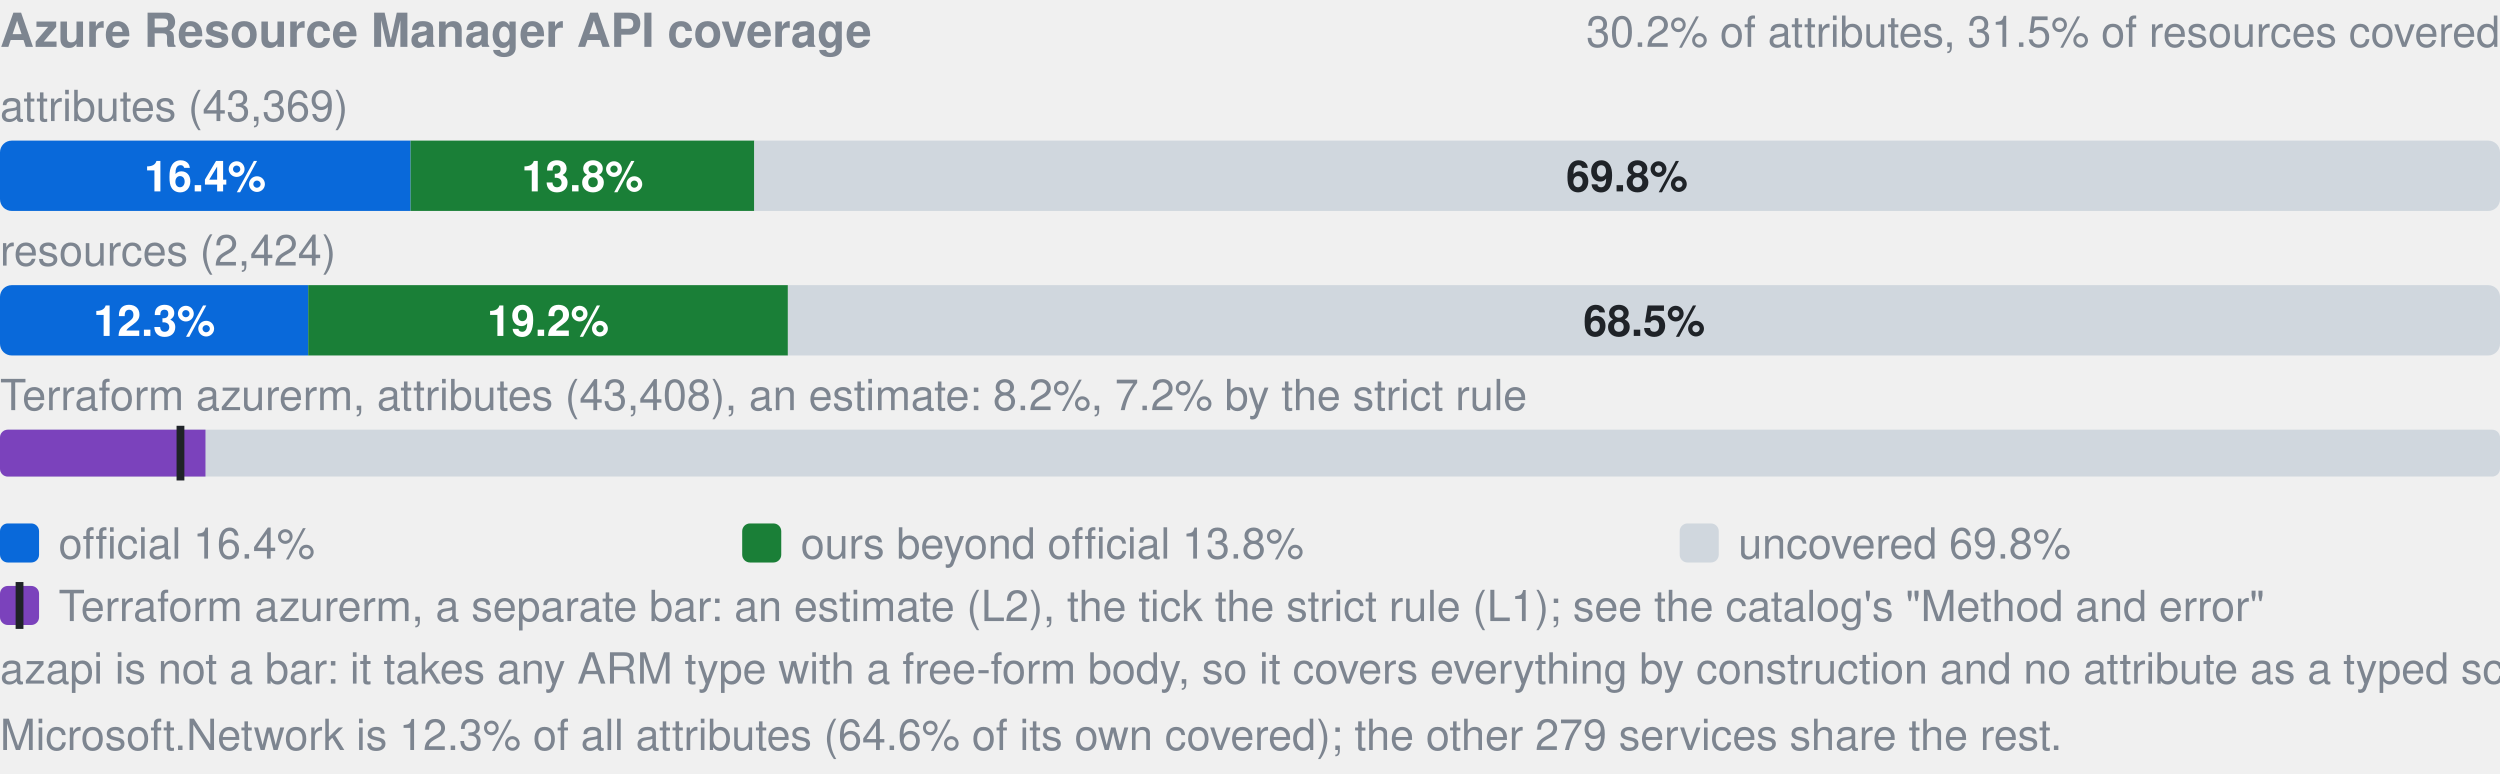
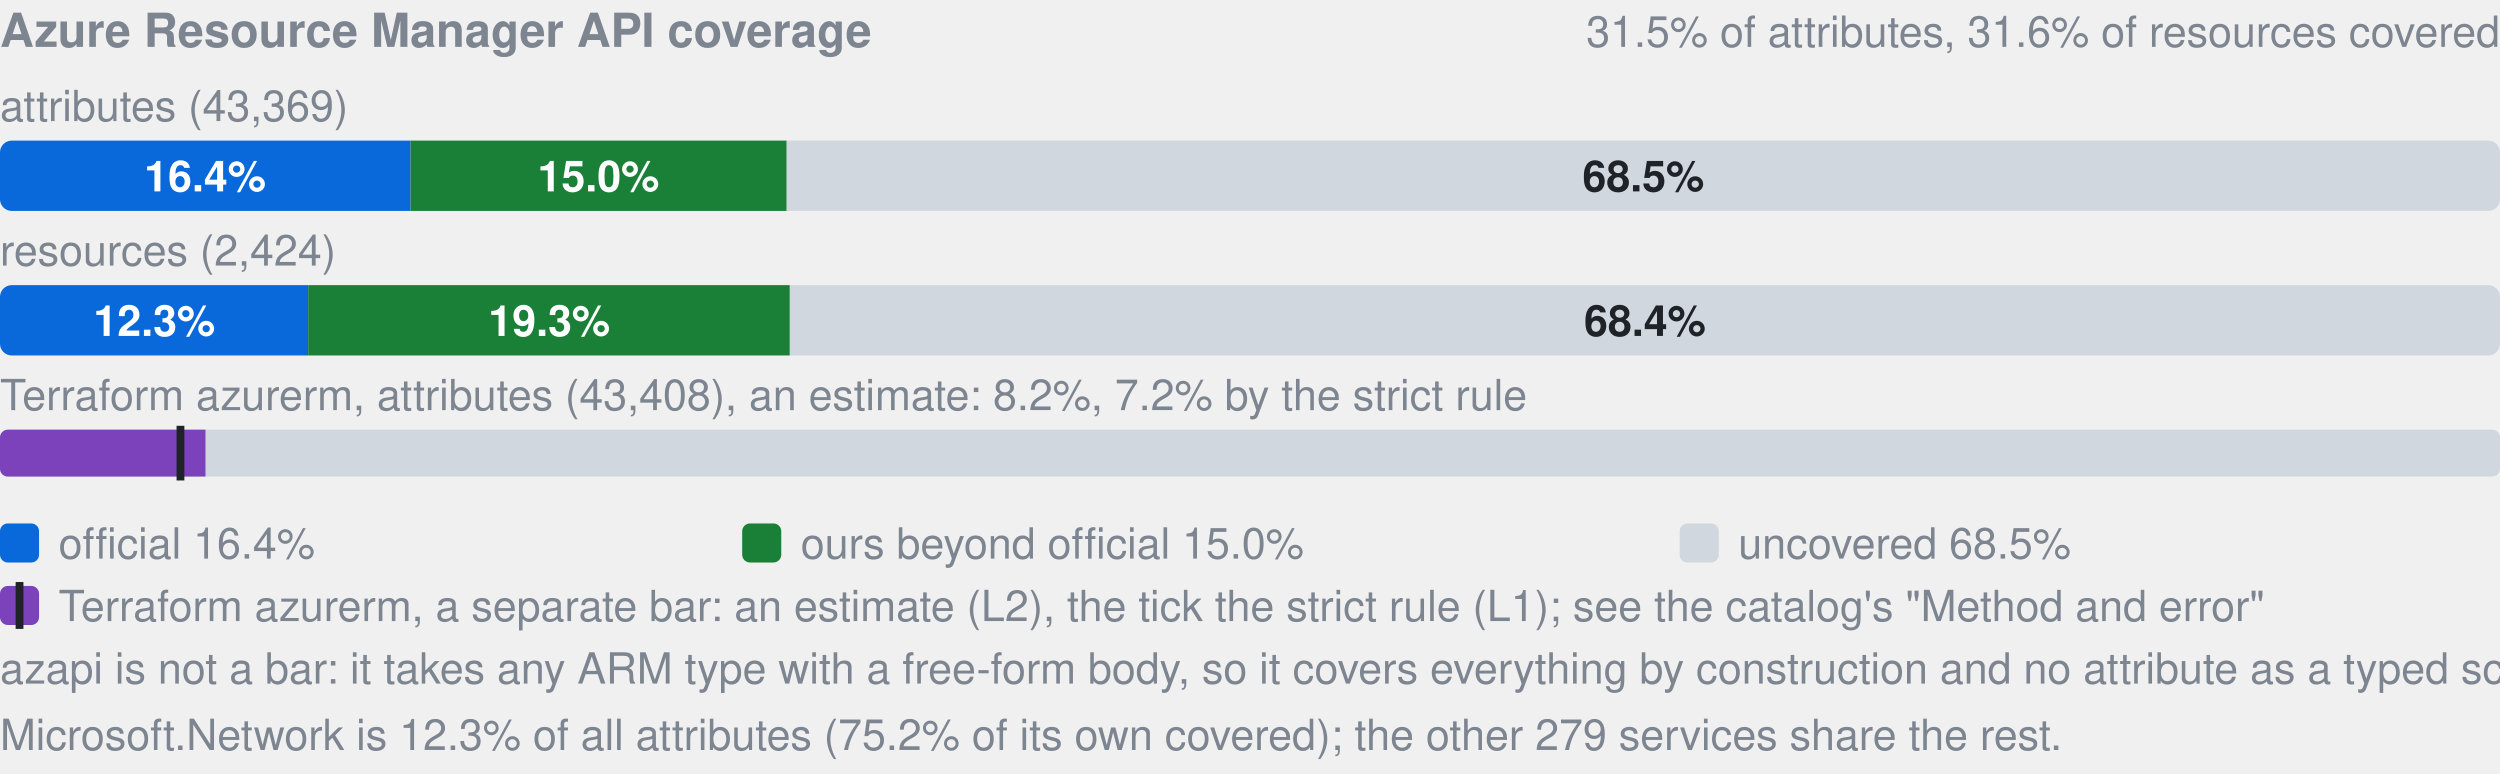
- <svg xmlns="http://www.w3.org/2000/svg" width="640" height="198" viewBox="0 0 640 198" role="img" aria-label="Azure Resource Manager API coverage: by attributes 16.4% official, 13.8% ours beyond official, 69.8% uncovered, of 43369; by resources 12.3% official, 19.2% ours beyond official, 68.5% uncovered, of 2424; Terraform azurerm, an estimate: 8.2% (L2), 7.2% by the strict rule (L1). azapi is not a bar: it takes any ARM type with a free-form body, so it covers everything by construction and no attribute as a typed schema.">
+ <svg xmlns="http://www.w3.org/2000/svg" width="640" height="198" viewBox="0 0 640 198" role="img" aria-label="Azure Resource Manager API coverage: by attributes 16.4% official, 15.0% ours beyond official, 68.5% uncovered, of 43369; by resources 12.3% official, 19.3% ours beyond official, 68.4% uncovered, of 2424; Terraform azurerm, an estimate: 8.2% (L2), 7.2% by the strict rule (L1). azapi is not a bar: it takes any ARM type with a free-form body, so it covers everything by construction and no attribute as a typed schema.">
  <style>text{font-family:-apple-system,BlinkMacSystemFont,"Segoe UI",Helvetica,Arial,sans-serif}.s{font-size:11px;font-weight:600}.t{font-size:11px;fill:#7d8590}.h{font-size:12px;font-weight:600;fill:#7d8590}</style>
  <text x="0" y="12" class="h">Azure Resource Manager API coverage</text>
-   <text x="640" y="12" text-anchor="end" class="t">30.2% of attributes, 31.5% of resources covered</text>
+   <text x="640" y="12" text-anchor="end" class="t">31.5% of attributes, 31.6% of resources covered</text>
  <text x="0" y="31" class="t">attributes (43,369)</text>
  <clipPath id="a">
    <rect x="0.0" y="36.0" width="640.0" height="18.0" rx="3" />
  </clipPath>
  <g clip-path="url(#a)">
    <rect x="0.0" y="36.0" width="105.1" height="18.0" fill="#0969da" />
-     <rect x="105.1" y="36.0" width="88.0" height="18.0" fill="#1a7f37" />
-     <rect x="193.1" y="36.0" width="446.9" height="18.0" fill="#d0d7de" />
+     <rect x="105.1" y="36.0" width="96.3" height="18.0" fill="#1a7f37" />
+     <rect x="201.4" y="36.0" width="438.6" height="18.0" fill="#d0d7de" />
  </g>
  <text x="52.5" y="49.0" text-anchor="middle" fill="#fff" class="s">16.4%</text>
-   <text x="149.1" y="49.0" text-anchor="middle" fill="#fff" class="s">13.8%</text>
-   <text x="416.5" y="49.0" text-anchor="middle" fill="#1f2328" class="s">69.8%</text>
+   <text x="153.2" y="49.0" text-anchor="middle" fill="#fff" class="s">15.0%</text>
+   <text x="420.7" y="49.0" text-anchor="middle" fill="#1f2328" class="s">68.5%</text>
  <text x="0" y="68" class="t">resources (2,424)</text>
  <clipPath id="r">
    <rect x="0.0" y="73.0" width="640.0" height="18.0" rx="3" />
  </clipPath>
  <g clip-path="url(#r)">
    <rect x="0.0" y="73.0" width="78.9" height="18.0" fill="#0969da" />
-     <rect x="78.9" y="73.0" width="122.8" height="18.0" fill="#1a7f37" />
-     <rect x="201.7" y="73.0" width="438.3" height="18.0" fill="#d0d7de" />
+     <rect x="78.9" y="73.0" width="123.3" height="18.0" fill="#1a7f37" />
+     <rect x="202.2" y="73.0" width="437.8" height="18.0" fill="#d0d7de" />
  </g>
  <text x="39.5" y="86.0" text-anchor="middle" fill="#fff" class="s">12.3%</text>
-   <text x="140.3" y="86.0" text-anchor="middle" fill="#fff" class="s">19.2%</text>
-   <text x="420.9" y="86.0" text-anchor="middle" fill="#1f2328" class="s">68.5%</text>
+   <text x="140.6" y="86.0" text-anchor="middle" fill="#fff" class="s">19.3%</text>
+   <text x="421.1" y="86.0" text-anchor="middle" fill="#1f2328" class="s">68.4%</text>
  <text x="0" y="105" class="t">Terraform azurerm, attributes (43,408), an estimate: 8.2%, 7.2% by the strict rule</text>
  <clipPath id="tf">
    <rect x="0.0" y="110.0" width="640.0" height="12.0" rx="2" />
  </clipPath>
  <g clip-path="url(#tf)">
    <rect x="0.0" y="110.0" width="640.0" height="12.0" fill="#d0d7de" />
    <rect x="0.0" y="110.0" width="52.6" height="12.0" fill="#7b42bc" />
  </g>
  <rect x="45.2" y="109.0" width="2" height="14.0" fill="#1f2328" />
  <rect x="0" y="134" width="10" height="10" rx="2" fill="#0969da" />
  <text x="15" y="143" class="t">official 16.4%</text>
  <rect x="190" y="134" width="10" height="10" rx="2" fill="#1a7f37" />
-   <text x="205" y="143" class="t">ours beyond official 13.8%</text>
+   <text x="205" y="143" class="t">ours beyond official 15.0%</text>
  <rect x="430" y="134" width="10" height="10" rx="2" fill="#d0d7de" />
-   <text x="445" y="143" class="t">uncovered 69.8%</text>
+   <text x="445" y="143" class="t">uncovered 68.5%</text>
  <rect x="0" y="150" width="10" height="10" rx="2" fill="#7b42bc" />
  <rect x="4" y="149" width="2" height="12" fill="#1f2328" />
  <text x="15" y="159" class="t">Terraform azurerm, a separate bar: an estimate (L2), the tick the strict rule (L1); see the catalog's "Method and error"</text>
  <text x="0" y="175" class="t">azapi is not a bar: it takes any ARM type with a free-form body, so it covers everything by construction and no attribute as a typed schema.</text>
-   <text x="0" y="192" class="t">Microsoft.Network is 12.3% of all attributes (64.6% of its own covered); the other 279 services share the rest.</text>
+   <text x="0" y="192" class="t">Microsoft.Network is 12.3% of all attributes (75.2% of its own covered); the other 279 services share the rest.</text>
</svg>
